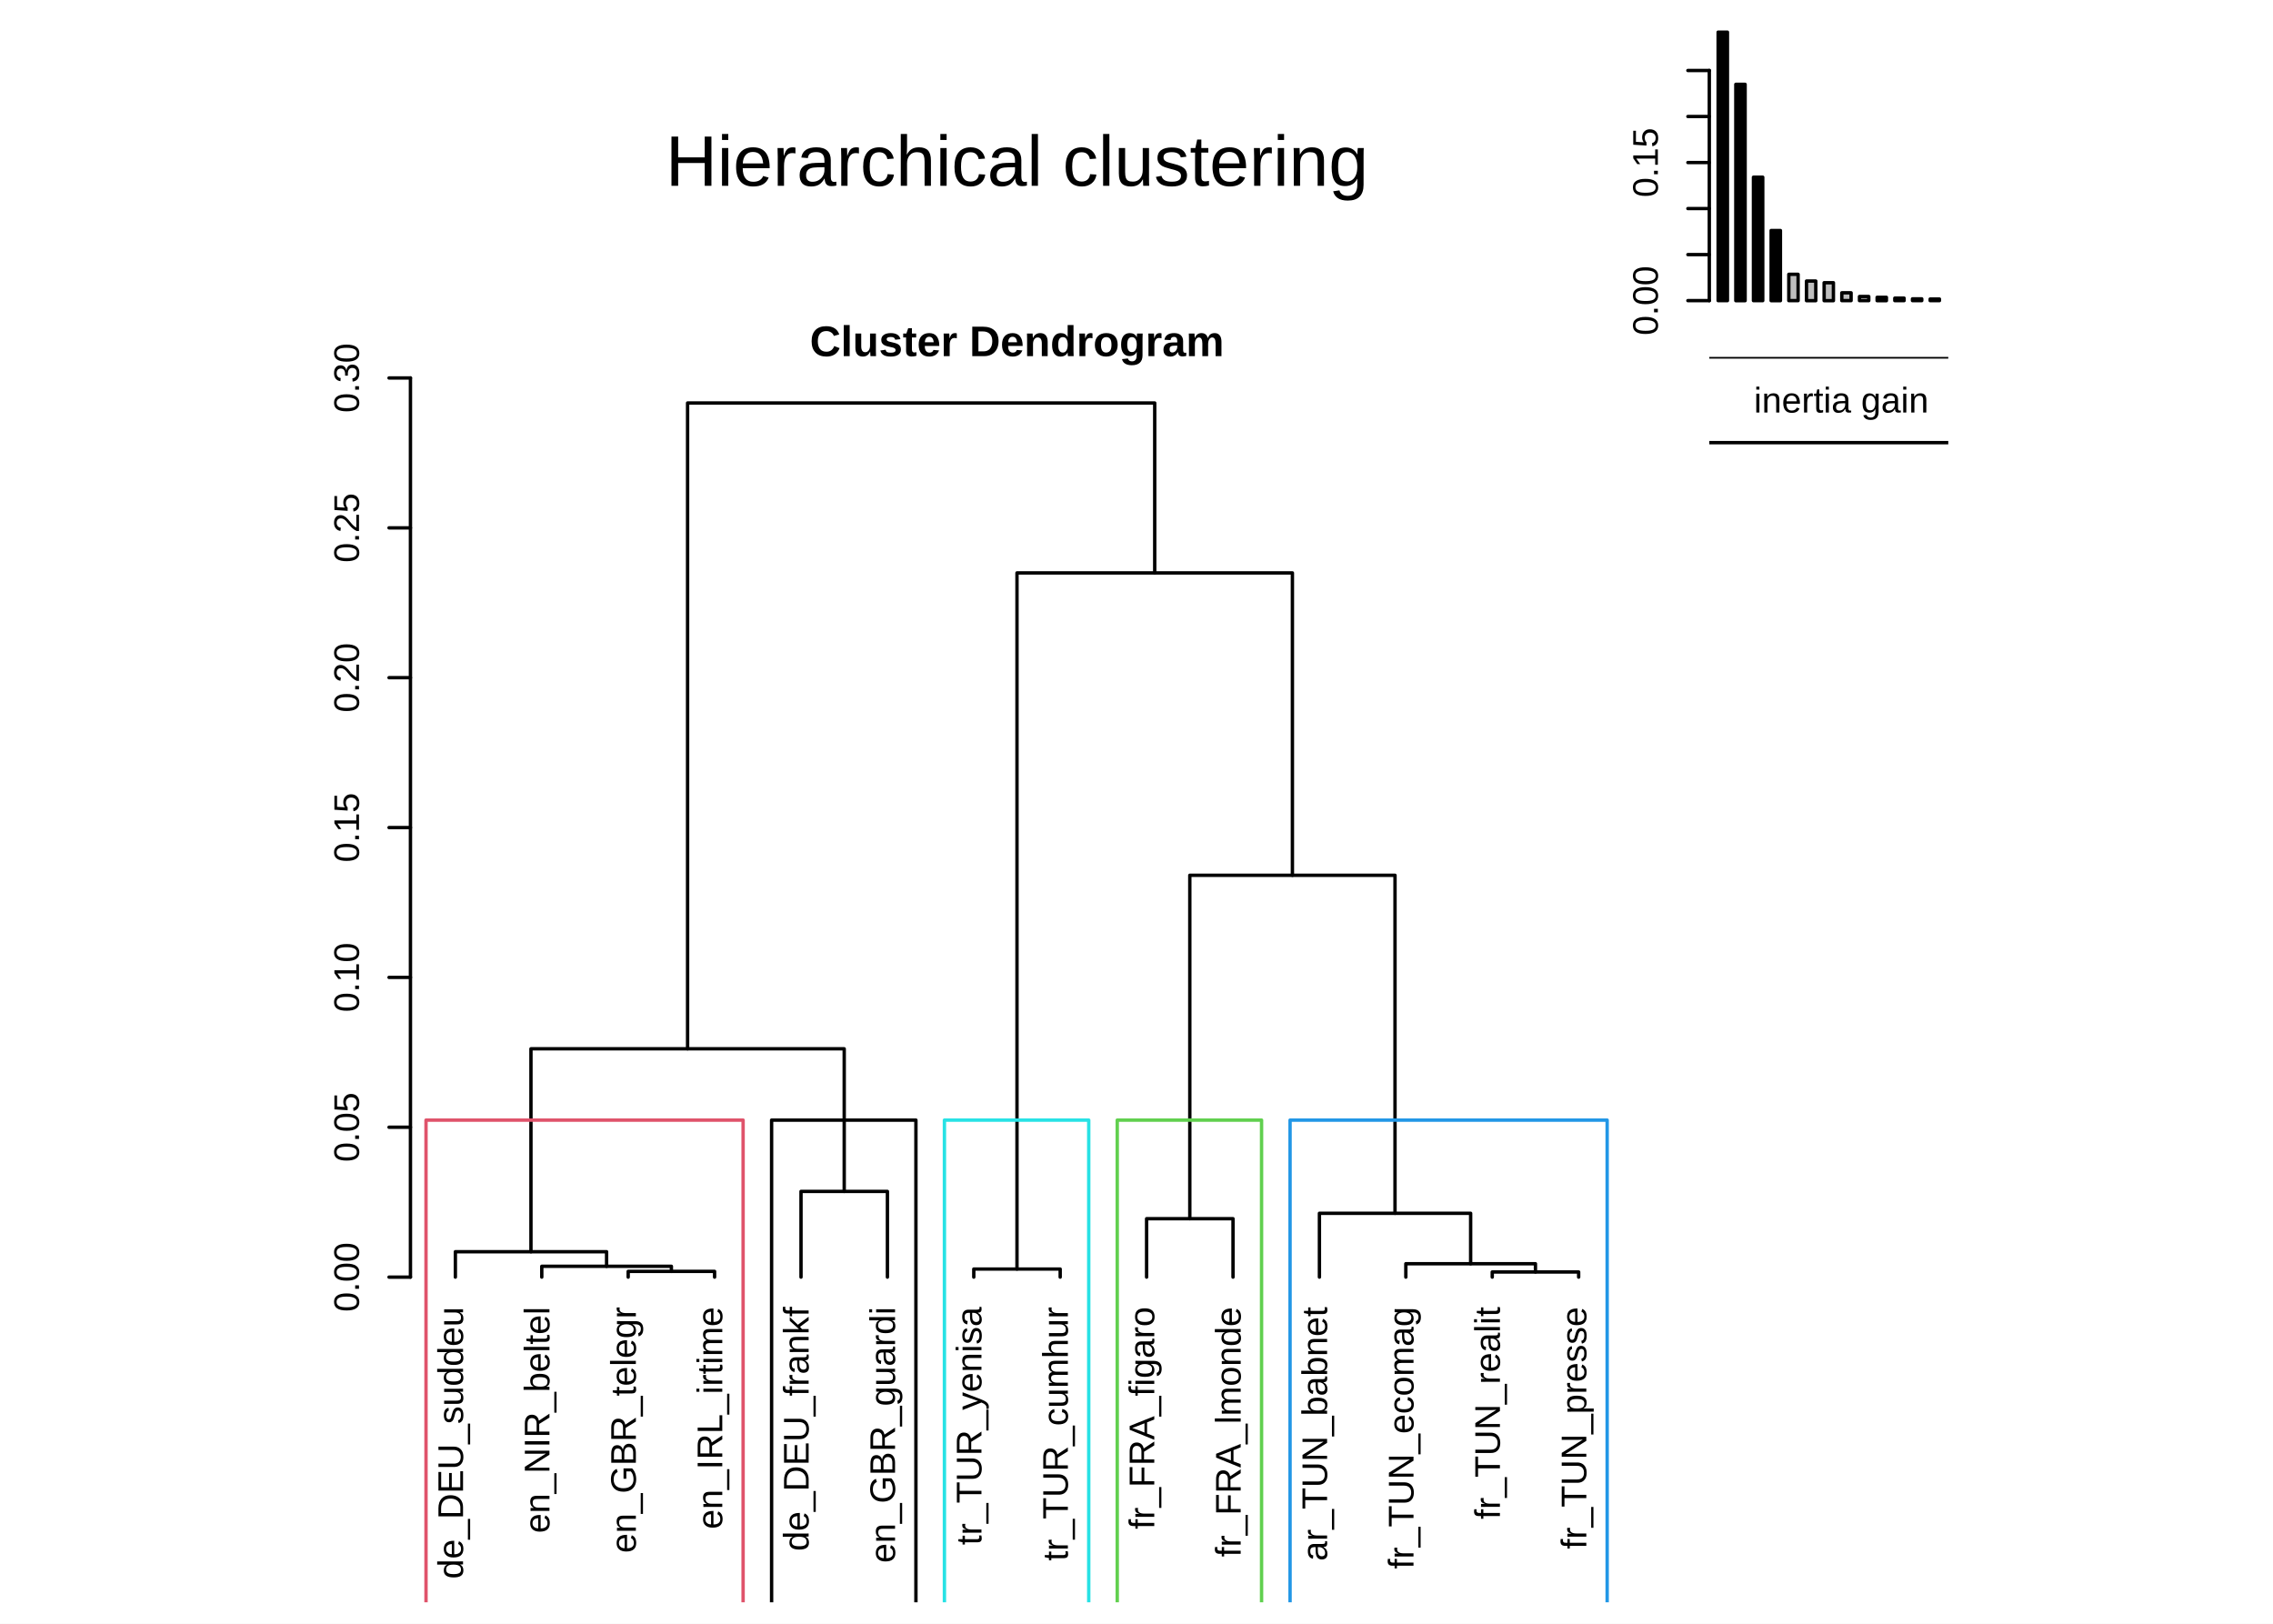
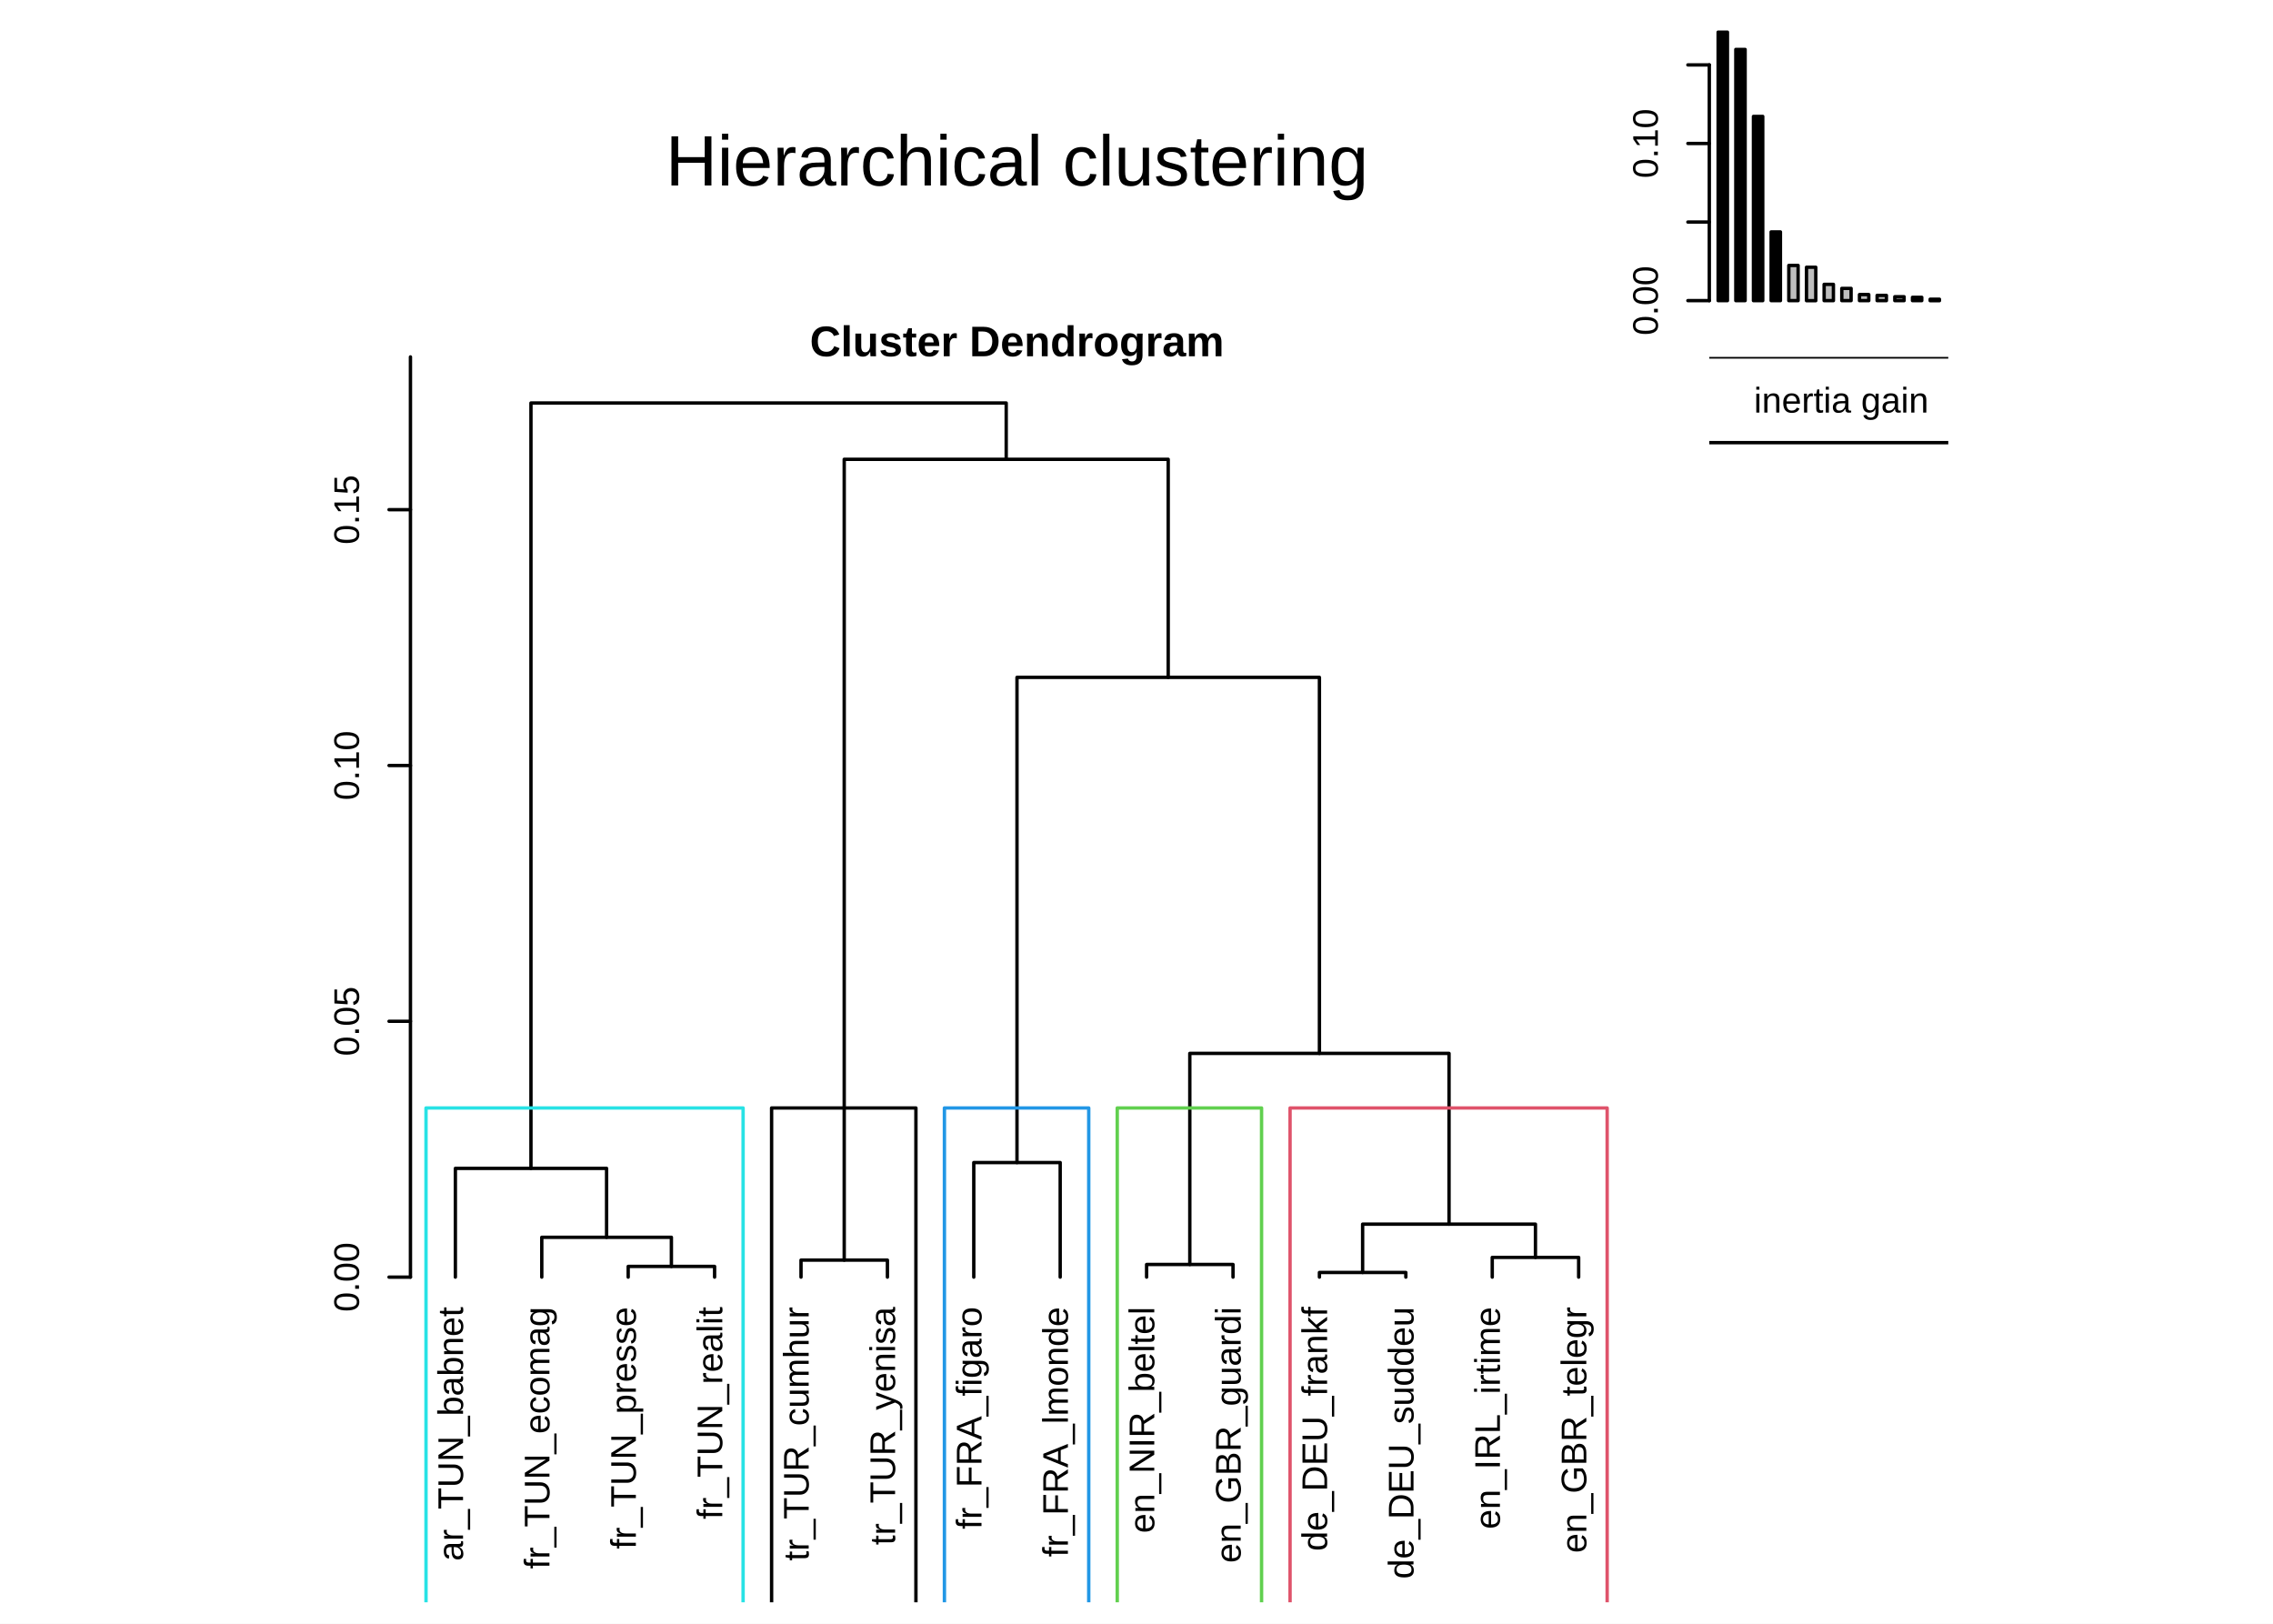
<svg xmlns="http://www.w3.org/2000/svg" class="svglite" width="504.00pt" height="360.00pt" viewBox="0 0 504.00 360.00">
  <defs>
    <style type="text/css">
    .svglite line, .svglite polyline, .svglite polygon, .svglite path, .svglite rect, .svglite circle {
      fill: none;
      stroke: #000000;
      stroke-linecap: round;
      stroke-linejoin: round;
      stroke-miterlimit: 10.00;
    }
  </style>
  </defs>
  <rect width="100%" height="100%" style="stroke: none; fill: #FFFFFF;" />
  <defs>
    <clipPath id="cpMC4wMHw1MDQuMDB8MC4wMHwzNjAuMDA=">
      <rect x="0.00" y="0.00" width="504.00" height="360.00" />
    </clipPath>
  </defs>
  <g clip-path="url(#cpMC4wMHw1MDQuMDB8MC4wMHwzNjAuMDA=)">
</g>
  <defs>
    <clipPath id="cpMzYwLjAwfDQzMi4wMHwwLjAwfDcyLjAw">
      <rect x="360.00" y="0.00" width="72.00" height="72.00" />
    </clipPath>
  </defs>
  <g clip-path="url(#cpMzYwLjAwfDQzMi4wMHwwLjAwfDcyLjAw)">
    <rect x="380.97" y="7.13" width="2.06" height="59.52" style="stroke-width: 0.75; fill: #000000;" />
-     <rect x="384.89" y="18.70" width="2.06" height="47.96" style="stroke-width: 0.75; fill: #000000;" />
-     <rect x="388.80" y="39.29" width="2.06" height="27.36" style="stroke-width: 0.75; fill: #000000;" />
-     <rect x="392.72" y="51.11" width="2.06" height="15.55" style="stroke-width: 0.75; fill: #000000;" />
-     <rect x="396.64" y="60.82" width="2.06" height="5.83" style="stroke-width: 0.75; fill: #BEBEBE;" />
-     <rect x="400.56" y="62.31" width="2.06" height="4.35" style="stroke-width: 0.75; fill: #BEBEBE;" />
-     <rect x="404.47" y="62.68" width="2.06" height="3.98" style="stroke-width: 0.75; fill: #BEBEBE;" />
-     <rect x="408.39" y="64.92" width="2.06" height="1.73" style="stroke-width: 0.75; fill: #BEBEBE;" />
-     <rect x="412.31" y="65.74" width="2.06" height="0.91" style="stroke-width: 0.75; fill: #BEBEBE;" />
-     <rect x="416.22" y="65.92" width="2.06" height="0.74" style="stroke-width: 0.75; fill: #BEBEBE;" />
-     <rect x="420.14" y="66.10" width="2.06" height="0.55" style="stroke-width: 0.75; fill: #BEBEBE;" />
-     <rect x="424.06" y="66.26" width="2.06" height="0.39" style="stroke-width: 0.75; fill: #BEBEBE;" />
-     <rect x="427.98" y="66.30" width="2.06" height="0.35" style="stroke-width: 0.75; fill: #BEBEBE;" />
+     <rect x="384.89" y="10.96" width="2.06" height="55.69" style="stroke-width: 0.75; fill: #000000;" />
+     <rect x="388.80" y="25.81" width="2.06" height="40.84" style="stroke-width: 0.75; fill: #000000;" />
+     <rect x="392.72" y="51.42" width="2.06" height="15.23" style="stroke-width: 0.75; fill: #000000;" />
+     <rect x="396.64" y="58.85" width="2.06" height="7.80" style="stroke-width: 0.75; fill: #BEBEBE;" />
+     <rect x="400.56" y="59.25" width="2.06" height="7.41" style="stroke-width: 0.75; fill: #BEBEBE;" />
+     <rect x="404.47" y="63.05" width="2.06" height="3.60" style="stroke-width: 0.75; fill: #BEBEBE;" />
+     <rect x="408.39" y="63.94" width="2.06" height="2.71" style="stroke-width: 0.75; fill: #BEBEBE;" />
+     <rect x="412.31" y="65.31" width="2.06" height="1.34" style="stroke-width: 0.75; fill: #BEBEBE;" />
+     <rect x="416.22" y="65.49" width="2.06" height="1.16" style="stroke-width: 0.75; fill: #BEBEBE;" />
+     <rect x="420.14" y="65.79" width="2.06" height="0.86" style="stroke-width: 0.75; fill: #BEBEBE;" />
+     <rect x="424.06" y="65.92" width="2.06" height="0.73" style="stroke-width: 0.75; fill: #BEBEBE;" />
+     <rect x="427.98" y="66.34" width="2.06" height="0.32" style="stroke-width: 0.75; fill: #BEBEBE;" />
  </g>
  <g clip-path="url(#cpMC4wMHw1MDQuMDB8MC4wMHwzNjAuMDA=)">
-     <line x1="379.01" y1="66.65" x2="379.01" y2="15.63" style="stroke-width: 0.75;" />
+     <line x1="379.01" y1="66.65" x2="379.01" y2="14.39" style="stroke-width: 0.75;" />
    <line x1="379.01" y1="66.65" x2="374.26" y2="66.65" style="stroke-width: 0.75;" />
-     <line x1="379.01" y1="56.45" x2="374.26" y2="56.45" style="stroke-width: 0.75;" />
-     <line x1="379.01" y1="46.24" x2="374.26" y2="46.24" style="stroke-width: 0.75;" />
-     <line x1="379.01" y1="36.04" x2="374.26" y2="36.04" style="stroke-width: 0.75;" />
-     <line x1="379.01" y1="25.83" x2="374.26" y2="25.83" style="stroke-width: 0.75;" />
-     <line x1="379.01" y1="15.63" x2="374.26" y2="15.63" style="stroke-width: 0.75;" />
+     <line x1="379.01" y1="49.23" x2="374.26" y2="49.23" style="stroke-width: 0.75;" />
+     <line x1="379.01" y1="31.81" x2="374.26" y2="31.81" style="stroke-width: 0.75;" />
+     <line x1="379.01" y1="14.39" x2="374.26" y2="14.39" style="stroke-width: 0.75;" />
    <text transform="translate(367.60,66.65) rotate(-90)" text-anchor="middle" style="font-size: 7.92px; font-family: Arial;" textLength="15.39px" lengthAdjust="spacingAndGlyphs">0.00</text>
-     <text transform="translate(367.60,36.04) rotate(-90)" text-anchor="middle" style="font-size: 7.92px; font-family: Arial;" textLength="15.39px" lengthAdjust="spacingAndGlyphs">0.15</text>
+     <text transform="translate(367.60,31.81) rotate(-90)" text-anchor="middle" style="font-size: 7.92px; font-family: Arial;" textLength="15.39px" lengthAdjust="spacingAndGlyphs">0.10</text>
  </g>
  <defs>
    <clipPath id="cpOTEuMDF8MzYwLjAwfDcuMTN8NjcuMjU=">
      <rect x="91.01" y="7.13" width="268.99" height="60.12" />
    </clipPath>
  </defs>
  <g clip-path="url(#cpOTEuMDF8MzYwLjAwfDcuMTN8NjcuMjU=)">
    <circle cx="225.50" cy="37.19" r="1.78" style="stroke-width: 0.75; stroke: #FFFFFF;" />
  </g>
  <defs>
    <clipPath id="cpNzIuMDB8MzYwLjAwfDAuMDB8NzIuMDA=">
      <rect x="72.00" y="0.00" width="288.00" height="72.00" />
    </clipPath>
  </defs>
  <g clip-path="url(#cpNzIuMDB8MzYwLjAwfDAuMDB8NzIuMDA=)">
</g>
  <g clip-path="url(#cpOTEuMDF8MzYwLjAwfDcuMTN8NjcuMjU=)">
-     <text x="225.50" y="41.19" text-anchor="middle" style="font-size: 15.84px; font-family: Arial;" textLength="155.64px" lengthAdjust="spacingAndGlyphs">Hierarchical clustering</text>
+     <text x="225.50" y="41.13" text-anchor="middle" style="font-size: 15.84px; font-family: Arial;" textLength="155.71px" lengthAdjust="spacingAndGlyphs">Hierarchical clustering</text>
  </g>
  <defs>
    <clipPath id="cpMzc5LjAxfDQzMi4wMHw3OS4xM3wzNTUuMjU=">
      <rect x="379.01" y="79.13" width="52.99" height="276.12" />
    </clipPath>
  </defs>
  <g clip-path="url(#cpMzc5LjAxfDQzMi4wMHw3OS4xM3wzNTUuMjU=)">
    <circle cx="405.50" cy="217.19" r="1.78" style="stroke-width: 0.75; stroke: #FFFFFF;" />
  </g>
  <defs>
    <clipPath id="cpMzYwLjAwfDQzMi4wMHw3Mi4wMHwzNjAuMDA=">
      <rect x="360.00" y="72.00" width="72.00" height="288.00" />
    </clipPath>
  </defs>
  <g clip-path="url(#cpMzYwLjAwfDQzMi4wMHw3Mi4wMHwzNjAuMDA=)">
</g>
  <g clip-path="url(#cpMzc5LjAxfDQzMi4wMHw3OS4xM3wzNTUuMjU=)">
    <rect x="374.65" y="79.13" width="61.72" height="19.01" style="stroke-width: 0.75;" />
-     <text x="388.90" y="91.46" style="font-size: 7.92px; font-family: Arial;" textLength="43.08px" lengthAdjust="spacingAndGlyphs">inertia gain  </text>
+     <text x="388.90" y="91.47" style="font-size: 7.92px; font-family: Arial;" textLength="43.08px" lengthAdjust="spacingAndGlyphs">inertia gain  </text>
  </g>
  <defs>
    <clipPath id="cpOTEuMDF8MzYwLjAwfDc5LjEzfDM1NS4yNQ==">
      <rect x="91.01" y="79.13" width="268.99" height="276.12" />
    </clipPath>
  </defs>
  <g clip-path="url(#cpOTEuMDF8MzYwLjAwfDc5LjEzfDM1NS4yNQ==)">
</g>
  <defs>
    <clipPath id="cpNzIuMDB8MzYwLjAwfDcyLjAwfDM2MC4wMA==">
      <rect x="72.00" y="72.00" width="288.00" height="288.00" />
    </clipPath>
  </defs>
  <g clip-path="url(#cpNzIuMDB8MzYwLjAwfDcyLjAwfDM2MC4wMA==)">
-     <text transform="translate(102.67,289.74) rotate(-90)" text-anchor="end" style="font-size: 7.92px; font-family: Arial;" textLength="60.24px" lengthAdjust="spacingAndGlyphs">de_DEU_suddeu</text>
-     <text transform="translate(121.83,289.74) rotate(-90)" text-anchor="end" style="font-size: 7.92px; font-family: Arial;" textLength="50.12px" lengthAdjust="spacingAndGlyphs">en_NIR_beltel</text>
-     <text transform="translate(140.99,289.74) rotate(-90)" text-anchor="end" style="font-size: 7.92px; font-family: Arial;" textLength="54.51px" lengthAdjust="spacingAndGlyphs">en_GBR_telegr</text>
-     <text transform="translate(160.15,289.74) rotate(-90)" text-anchor="end" style="font-size: 7.92px; font-family: Arial;" textLength="49.23px" lengthAdjust="spacingAndGlyphs">en_IRL_irtime</text>
-     <polyline points="139.29,283.15 139.29,281.88 158.45,281.88 158.45,283.15 " style="stroke-width: 0.75;" />
-     <polyline points="120.13,283.15 120.13,280.75 148.87,280.75 148.87,281.88 " style="stroke-width: 0.75;" />
-     <polyline points="100.97,283.15 100.97,277.52 134.50,277.52 134.50,280.75 " style="stroke-width: 0.75;" />
-     <text transform="translate(179.30,289.74) rotate(-90)" text-anchor="end" style="font-size: 7.92px; font-family: Arial;" textLength="54.06px" lengthAdjust="spacingAndGlyphs">de_DEU_frankf</text>
-     <text transform="translate(198.46,289.74) rotate(-90)" text-anchor="end" style="font-size: 7.92px; font-family: Arial;" textLength="56.71px" lengthAdjust="spacingAndGlyphs">en_GBR_guardi</text>
-     <polyline points="177.61,283.15 177.61,264.15 196.77,264.15 196.77,283.15 " style="stroke-width: 0.75;" />
-     <polyline points="117.73,277.52 117.73,232.53 187.19,232.53 187.19,264.15 " style="stroke-width: 0.75;" />
-     <text transform="translate(217.62,289.74) rotate(-90)" text-anchor="end" style="font-size: 7.92px; font-family: Arial;" textLength="52.74px" lengthAdjust="spacingAndGlyphs">tr_TUR_yenisa</text>
-     <text transform="translate(236.78,289.74) rotate(-90)" text-anchor="end" style="font-size: 7.92px; font-family: Arial;" textLength="56.25px" lengthAdjust="spacingAndGlyphs">tr_TUR_cumhur</text>
-     <polyline points="215.92,283.15 215.92,281.36 235.08,281.36 235.08,283.15 " style="stroke-width: 0.75;" />
-     <text transform="translate(255.94,289.74) rotate(-90)" text-anchor="end" style="font-size: 7.92px; font-family: Arial;" textLength="49.23px" lengthAdjust="spacingAndGlyphs">fr_FRA_figaro</text>
-     <text transform="translate(275.10,289.74) rotate(-90)" text-anchor="end" style="font-size: 7.92px; font-family: Arial;" textLength="55.38px" lengthAdjust="spacingAndGlyphs">fr_FRA_lmonde</text>
-     <polyline points="254.24,283.15 254.24,270.20 273.40,270.20 273.40,283.15 " style="stroke-width: 0.75;" />
-     <text transform="translate(294.26,289.74) rotate(-90)" text-anchor="end" style="font-size: 7.92px; font-family: Arial;" textLength="56.28px" lengthAdjust="spacingAndGlyphs">ar_TUN_babnet</text>
-     <text transform="translate(313.42,289.74) rotate(-90)" text-anchor="end" style="font-size: 7.92px; font-family: Arial;" textLength="58.02px" lengthAdjust="spacingAndGlyphs">fr_TUN_ecomag</text>
-     <text transform="translate(332.58,289.74) rotate(-90)" text-anchor="end" style="font-size: 7.92px; font-family: Arial;" textLength="47.02px" lengthAdjust="spacingAndGlyphs">fr_TUN_realit</text>
-     <text transform="translate(351.74,289.74) rotate(-90)" text-anchor="end" style="font-size: 7.92px; font-family: Arial;" textLength="53.62px" lengthAdjust="spacingAndGlyphs">fr_TUN_presse</text>
-     <polyline points="330.88,283.15 330.88,282.01 350.04,282.01 350.04,283.15 " style="stroke-width: 0.75;" />
-     <polyline points="311.72,283.15 311.72,280.18 340.46,280.18 340.46,282.01 " style="stroke-width: 0.75;" />
-     <polyline points="292.56,283.15 292.56,269.00 326.09,269.00 326.09,280.18 " style="stroke-width: 0.75;" />
-     <polyline points="263.82,270.20 263.82,194.06 309.32,194.06 309.32,269.00 " style="stroke-width: 0.75;" />
-     <polyline points="225.50,281.36 225.50,127.02 286.57,127.02 286.57,194.06 " style="stroke-width: 0.75;" />
-     <polyline points="152.46,232.53 152.46,89.35 256.04,89.35 256.04,127.02 " style="stroke-width: 0.75;" />
+     <text transform="translate(102.67,289.74) rotate(-90)" text-anchor="end" style="font-size: 7.92px; font-family: Arial;" textLength="56.28px" lengthAdjust="spacingAndGlyphs">ar_TUN_babnet</text>
+     <text transform="translate(121.83,289.74) rotate(-90)" text-anchor="end" style="font-size: 7.92px; font-family: Arial;" textLength="58.02px" lengthAdjust="spacingAndGlyphs">fr_TUN_ecomag</text>
+     <text transform="translate(140.99,289.74) rotate(-90)" text-anchor="end" style="font-size: 7.92px; font-family: Arial;" textLength="53.62px" lengthAdjust="spacingAndGlyphs">fr_TUN_presse</text>
+     <text transform="translate(160.15,289.74) rotate(-90)" text-anchor="end" style="font-size: 7.92px; font-family: Arial;" textLength="47.02px" lengthAdjust="spacingAndGlyphs">fr_TUN_realit</text>
+     <polyline points="139.29,283.15 139.29,280.78 158.45,280.78 158.45,283.15 " style="stroke-width: 0.75;" />
+     <polyline points="120.13,283.15 120.13,274.32 148.87,274.32 148.87,280.78 " style="stroke-width: 0.75;" />
+     <polyline points="100.97,283.15 100.97,259.04 134.50,259.04 134.50,274.32 " style="stroke-width: 0.75;" />
+     <text transform="translate(179.31,289.74) rotate(-90)" text-anchor="end" style="font-size: 7.92px; font-family: Arial;" textLength="56.25px" lengthAdjust="spacingAndGlyphs">tr_TUR_cumhur</text>
+     <text transform="translate(198.47,289.74) rotate(-90)" text-anchor="end" style="font-size: 7.92px; font-family: Arial;" textLength="52.74px" lengthAdjust="spacingAndGlyphs">tr_TUR_yenisa</text>
+     <polyline points="177.61,283.15 177.61,279.38 196.77,279.38 196.77,283.15 " style="stroke-width: 0.75;" />
+     <text transform="translate(217.63,289.74) rotate(-90)" text-anchor="end" style="font-size: 7.92px; font-family: Arial;" textLength="49.23px" lengthAdjust="spacingAndGlyphs">fr_FRA_figaro</text>
+     <text transform="translate(236.79,289.74) rotate(-90)" text-anchor="end" style="font-size: 7.92px; font-family: Arial;" textLength="55.38px" lengthAdjust="spacingAndGlyphs">fr_FRA_lmonde</text>
+     <polyline points="215.92,283.15 215.92,257.75 235.08,257.75 235.08,283.15 " style="stroke-width: 0.75;" />
+     <text transform="translate(255.94,289.74) rotate(-90)" text-anchor="end" style="font-size: 7.92px; font-family: Arial;" textLength="50.12px" lengthAdjust="spacingAndGlyphs">en_NIR_beltel</text>
+     <text transform="translate(275.10,289.74) rotate(-90)" text-anchor="end" style="font-size: 7.92px; font-family: Arial;" textLength="56.71px" lengthAdjust="spacingAndGlyphs">en_GBR_guardi</text>
+     <polyline points="254.24,283.15 254.24,280.35 273.40,280.35 273.40,283.15 " style="stroke-width: 0.75;" />
+     <text transform="translate(294.26,289.74) rotate(-90)" text-anchor="end" style="font-size: 7.92px; font-family: Arial;" textLength="54.06px" lengthAdjust="spacingAndGlyphs">de_DEU_frankf</text>
+     <text transform="translate(313.42,289.74) rotate(-90)" text-anchor="end" style="font-size: 7.92px; font-family: Arial;" textLength="60.24px" lengthAdjust="spacingAndGlyphs">de_DEU_suddeu</text>
+     <polyline points="292.56,283.15 292.56,282.12 311.72,282.12 311.72,283.15 " style="stroke-width: 0.75;" />
+     <text transform="translate(332.58,289.74) rotate(-90)" text-anchor="end" style="font-size: 7.92px; font-family: Arial;" textLength="49.23px" lengthAdjust="spacingAndGlyphs">en_IRL_irtime</text>
+     <text transform="translate(351.74,289.74) rotate(-90)" text-anchor="end" style="font-size: 7.92px; font-family: Arial;" textLength="54.51px" lengthAdjust="spacingAndGlyphs">en_GBR_telegr</text>
+     <polyline points="330.88,283.15 330.88,278.78 350.04,278.78 350.04,283.15 " style="stroke-width: 0.75;" />
+     <polyline points="302.14,282.12 302.14,271.41 340.46,271.41 340.46,278.78 " style="stroke-width: 0.75;" />
+     <polyline points="263.82,280.35 263.82,233.55 321.30,233.55 321.30,271.41 " style="stroke-width: 0.75;" />
+     <polyline points="225.50,257.75 225.50,150.18 292.56,150.18 292.56,233.55 " style="stroke-width: 0.75;" />
+     <polyline points="187.19,279.38 187.19,101.83 259.03,101.83 259.03,150.18 " style="stroke-width: 0.75;" />
+     <polyline points="117.73,259.04 117.73,89.35 223.11,89.35 223.11,101.83 " style="stroke-width: 0.75;" />
  </g>
  <g clip-path="url(#cpMC4wMHw1MDQuMDB8MC4wMHwzNjAuMDA=)">
-     <line x1="91.01" y1="283.15" x2="91.01" y2="83.80" style="stroke-width: 0.75;" />
+     <line x1="91.01" y1="283.15" x2="91.01" y2="79.13" style="stroke-width: 0.75;" />
    <line x1="91.01" y1="283.15" x2="86.26" y2="283.15" style="stroke-width: 0.75;" />
-     <line x1="91.01" y1="249.92" x2="86.26" y2="249.92" style="stroke-width: 0.75;" />
-     <line x1="91.01" y1="216.70" x2="86.26" y2="216.70" style="stroke-width: 0.75;" />
-     <line x1="91.01" y1="183.48" x2="86.26" y2="183.48" style="stroke-width: 0.75;" />
-     <line x1="91.01" y1="150.25" x2="86.26" y2="150.25" style="stroke-width: 0.75;" />
-     <line x1="91.01" y1="117.03" x2="86.26" y2="117.03" style="stroke-width: 0.75;" />
-     <line x1="91.01" y1="83.80" x2="86.26" y2="83.80" style="stroke-width: 0.75;" />
+     <line x1="91.01" y1="226.43" x2="86.26" y2="226.43" style="stroke-width: 0.75;" />
+     <line x1="91.01" y1="169.72" x2="86.26" y2="169.72" style="stroke-width: 0.75;" />
+     <line x1="91.01" y1="113.00" x2="86.26" y2="113.00" style="stroke-width: 0.75;" />
    <text transform="translate(79.60,283.15) rotate(-90)" text-anchor="middle" style="font-size: 7.92px; font-family: Arial;" textLength="15.39px" lengthAdjust="spacingAndGlyphs">0.00</text>
-     <text transform="translate(79.60,249.92) rotate(-90)" text-anchor="middle" style="font-size: 7.92px; font-family: Arial;" textLength="15.39px" lengthAdjust="spacingAndGlyphs">0.05</text>
-     <text transform="translate(79.60,216.70) rotate(-90)" text-anchor="middle" style="font-size: 7.92px; font-family: Arial;" textLength="15.39px" lengthAdjust="spacingAndGlyphs">0.10</text>
-     <text transform="translate(79.60,183.48) rotate(-90)" text-anchor="middle" style="font-size: 7.92px; font-family: Arial;" textLength="15.39px" lengthAdjust="spacingAndGlyphs">0.15</text>
-     <text transform="translate(79.60,150.25) rotate(-90)" text-anchor="middle" style="font-size: 7.92px; font-family: Arial;" textLength="15.39px" lengthAdjust="spacingAndGlyphs">0.20</text>
-     <text transform="translate(79.60,117.03) rotate(-90)" text-anchor="middle" style="font-size: 7.92px; font-family: Arial;" textLength="15.39px" lengthAdjust="spacingAndGlyphs">0.25</text>
-     <text transform="translate(79.60,83.80) rotate(-90)" text-anchor="middle" style="font-size: 7.92px; font-family: Arial;" textLength="15.39px" lengthAdjust="spacingAndGlyphs">0.30</text>
+     <text transform="translate(79.60,226.43) rotate(-90)" text-anchor="middle" style="font-size: 7.92px; font-family: Arial;" textLength="15.39px" lengthAdjust="spacingAndGlyphs">0.05</text>
+     <text transform="translate(79.60,169.72) rotate(-90)" text-anchor="middle" style="font-size: 7.92px; font-family: Arial;" textLength="15.39px" lengthAdjust="spacingAndGlyphs">0.10</text>
+     <text transform="translate(79.60,113.00) rotate(-90)" text-anchor="middle" style="font-size: 7.92px; font-family: Arial;" textLength="15.39px" lengthAdjust="spacingAndGlyphs">0.15</text>
  </g>
  <g clip-path="url(#cpNzIuMDB8MzYwLjAwfDcyLjAwfDM2MC4wMA==)">
-     <text x="225.50" y="78.96" text-anchor="middle" style="font-size: 9.50px; font-weight: bold; font-family: Arial;" textLength="91.84px" lengthAdjust="spacingAndGlyphs">Cluster Dendrogram</text>
+     <text x="225.50" y="78.98" text-anchor="middle" style="font-size: 9.50px; font-weight: bold; font-family: Arial;" textLength="91.85px" lengthAdjust="spacingAndGlyphs">Cluster Dendrogram</text>
    <text transform="translate(60.60,217.19) rotate(-90)" text-anchor="middle" style="font-size: 7.92px; font-family: Arial;" textLength="22.86px" lengthAdjust="spacingAndGlyphs">Height</text>
  </g>
  <g clip-path="url(#cpOTEuMDF8MzYwLjAwfDc5LjEzfDM1NS4yNQ==)">
-     <rect x="94.46" y="248.34" width="70.31" height="107.88" style="stroke-width: 0.75; stroke: #DF536B;" />
-     <rect x="171.09" y="248.34" width="32.00" height="107.88" style="stroke-width: 0.75;" />
-     <rect x="209.41" y="248.34" width="32.00" height="107.88" style="stroke-width: 0.75; stroke: #28E2E5;" />
-     <rect x="247.73" y="248.34" width="32.00" height="107.88" style="stroke-width: 0.75; stroke: #61D04F;" />
-     <rect x="286.05" y="248.34" width="70.31" height="107.88" style="stroke-width: 0.75; stroke: #2297E6;" />
+     <rect x="94.46" y="245.65" width="70.31" height="110.57" style="stroke-width: 0.75; stroke: #28E2E5;" />
+     <rect x="171.09" y="245.65" width="32.00" height="110.57" style="stroke-width: 0.75;" />
+     <rect x="209.41" y="245.65" width="32.00" height="110.57" style="stroke-width: 0.75; stroke: #2297E6;" />
+     <rect x="247.73" y="245.65" width="32.00" height="110.57" style="stroke-width: 0.75; stroke: #61D04F;" />
+     <rect x="286.05" y="245.65" width="70.31" height="110.57" style="stroke-width: 0.75; stroke: #DF536B;" />
  </g>
  <defs>
    <clipPath id="cpNTkuMDR8NDczLjc2fDU5LjA0fDI4Ni41Ng==">
      <rect x="59.04" y="59.04" width="414.72" height="227.52" />
    </clipPath>
  </defs>
  <g clip-path="url(#cpNTkuMDR8NDczLjc2fDU5LjA0fDI4Ni41Ng==)">
</g>
</svg>
